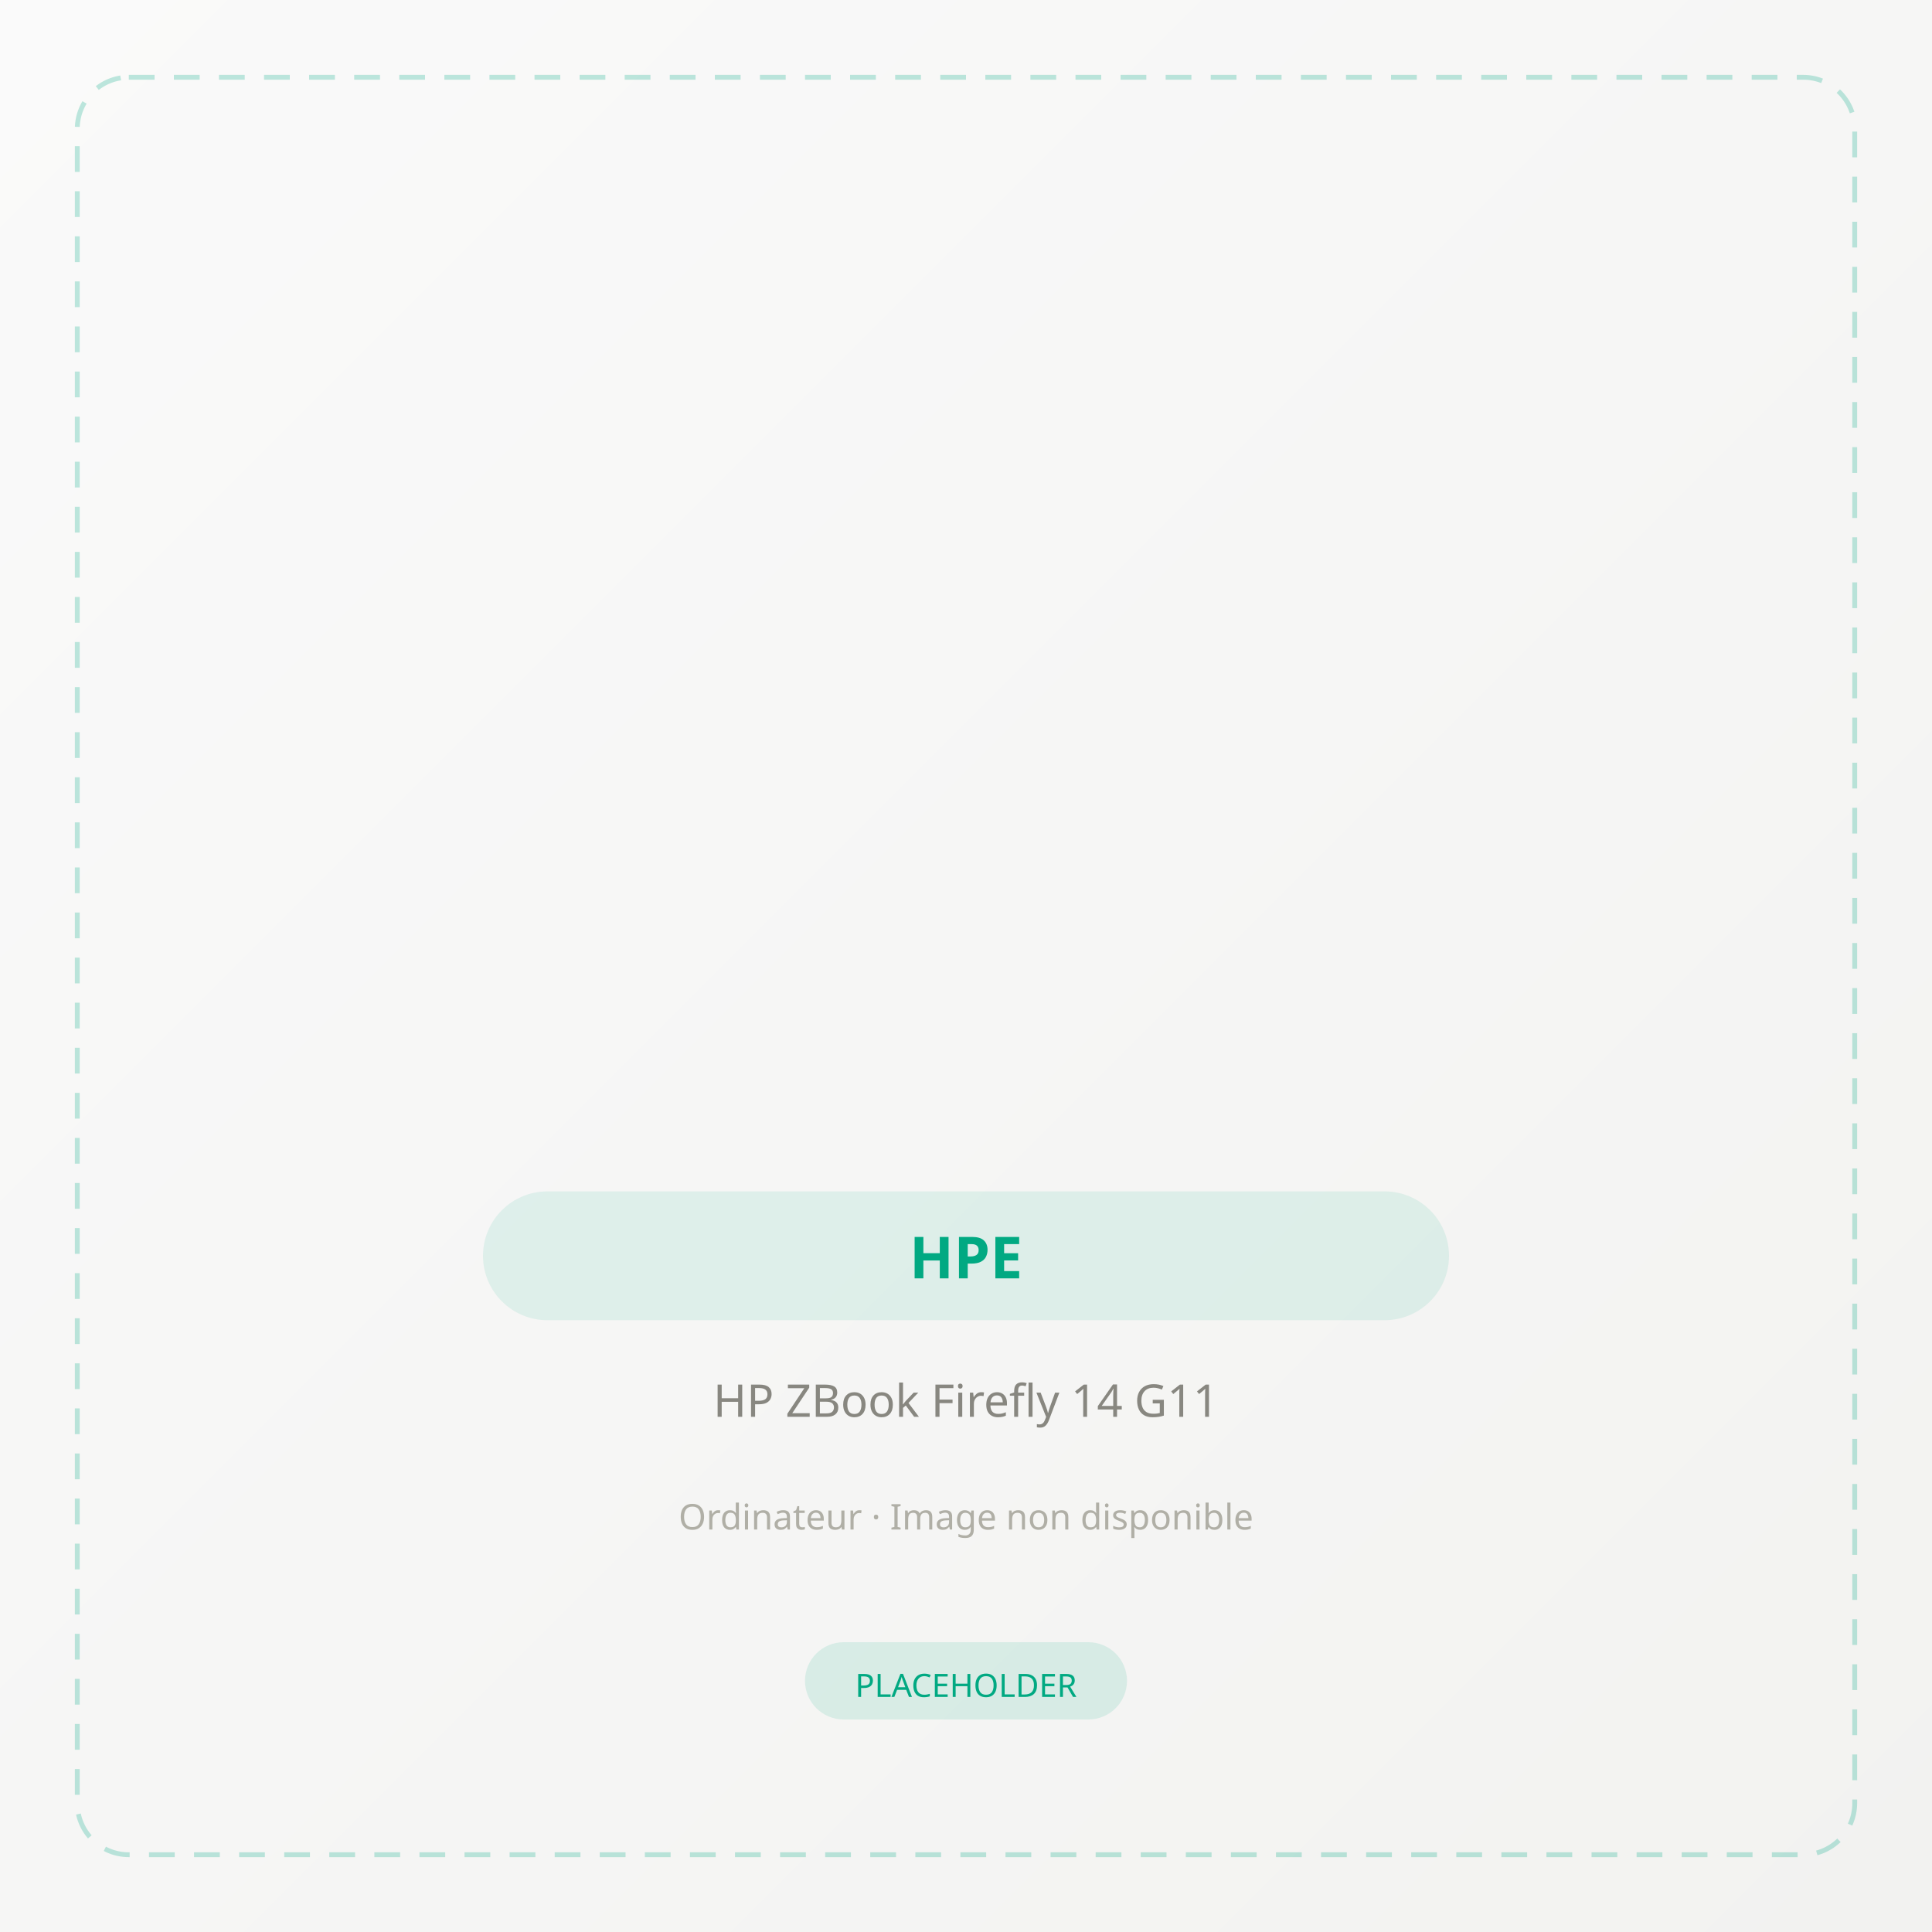
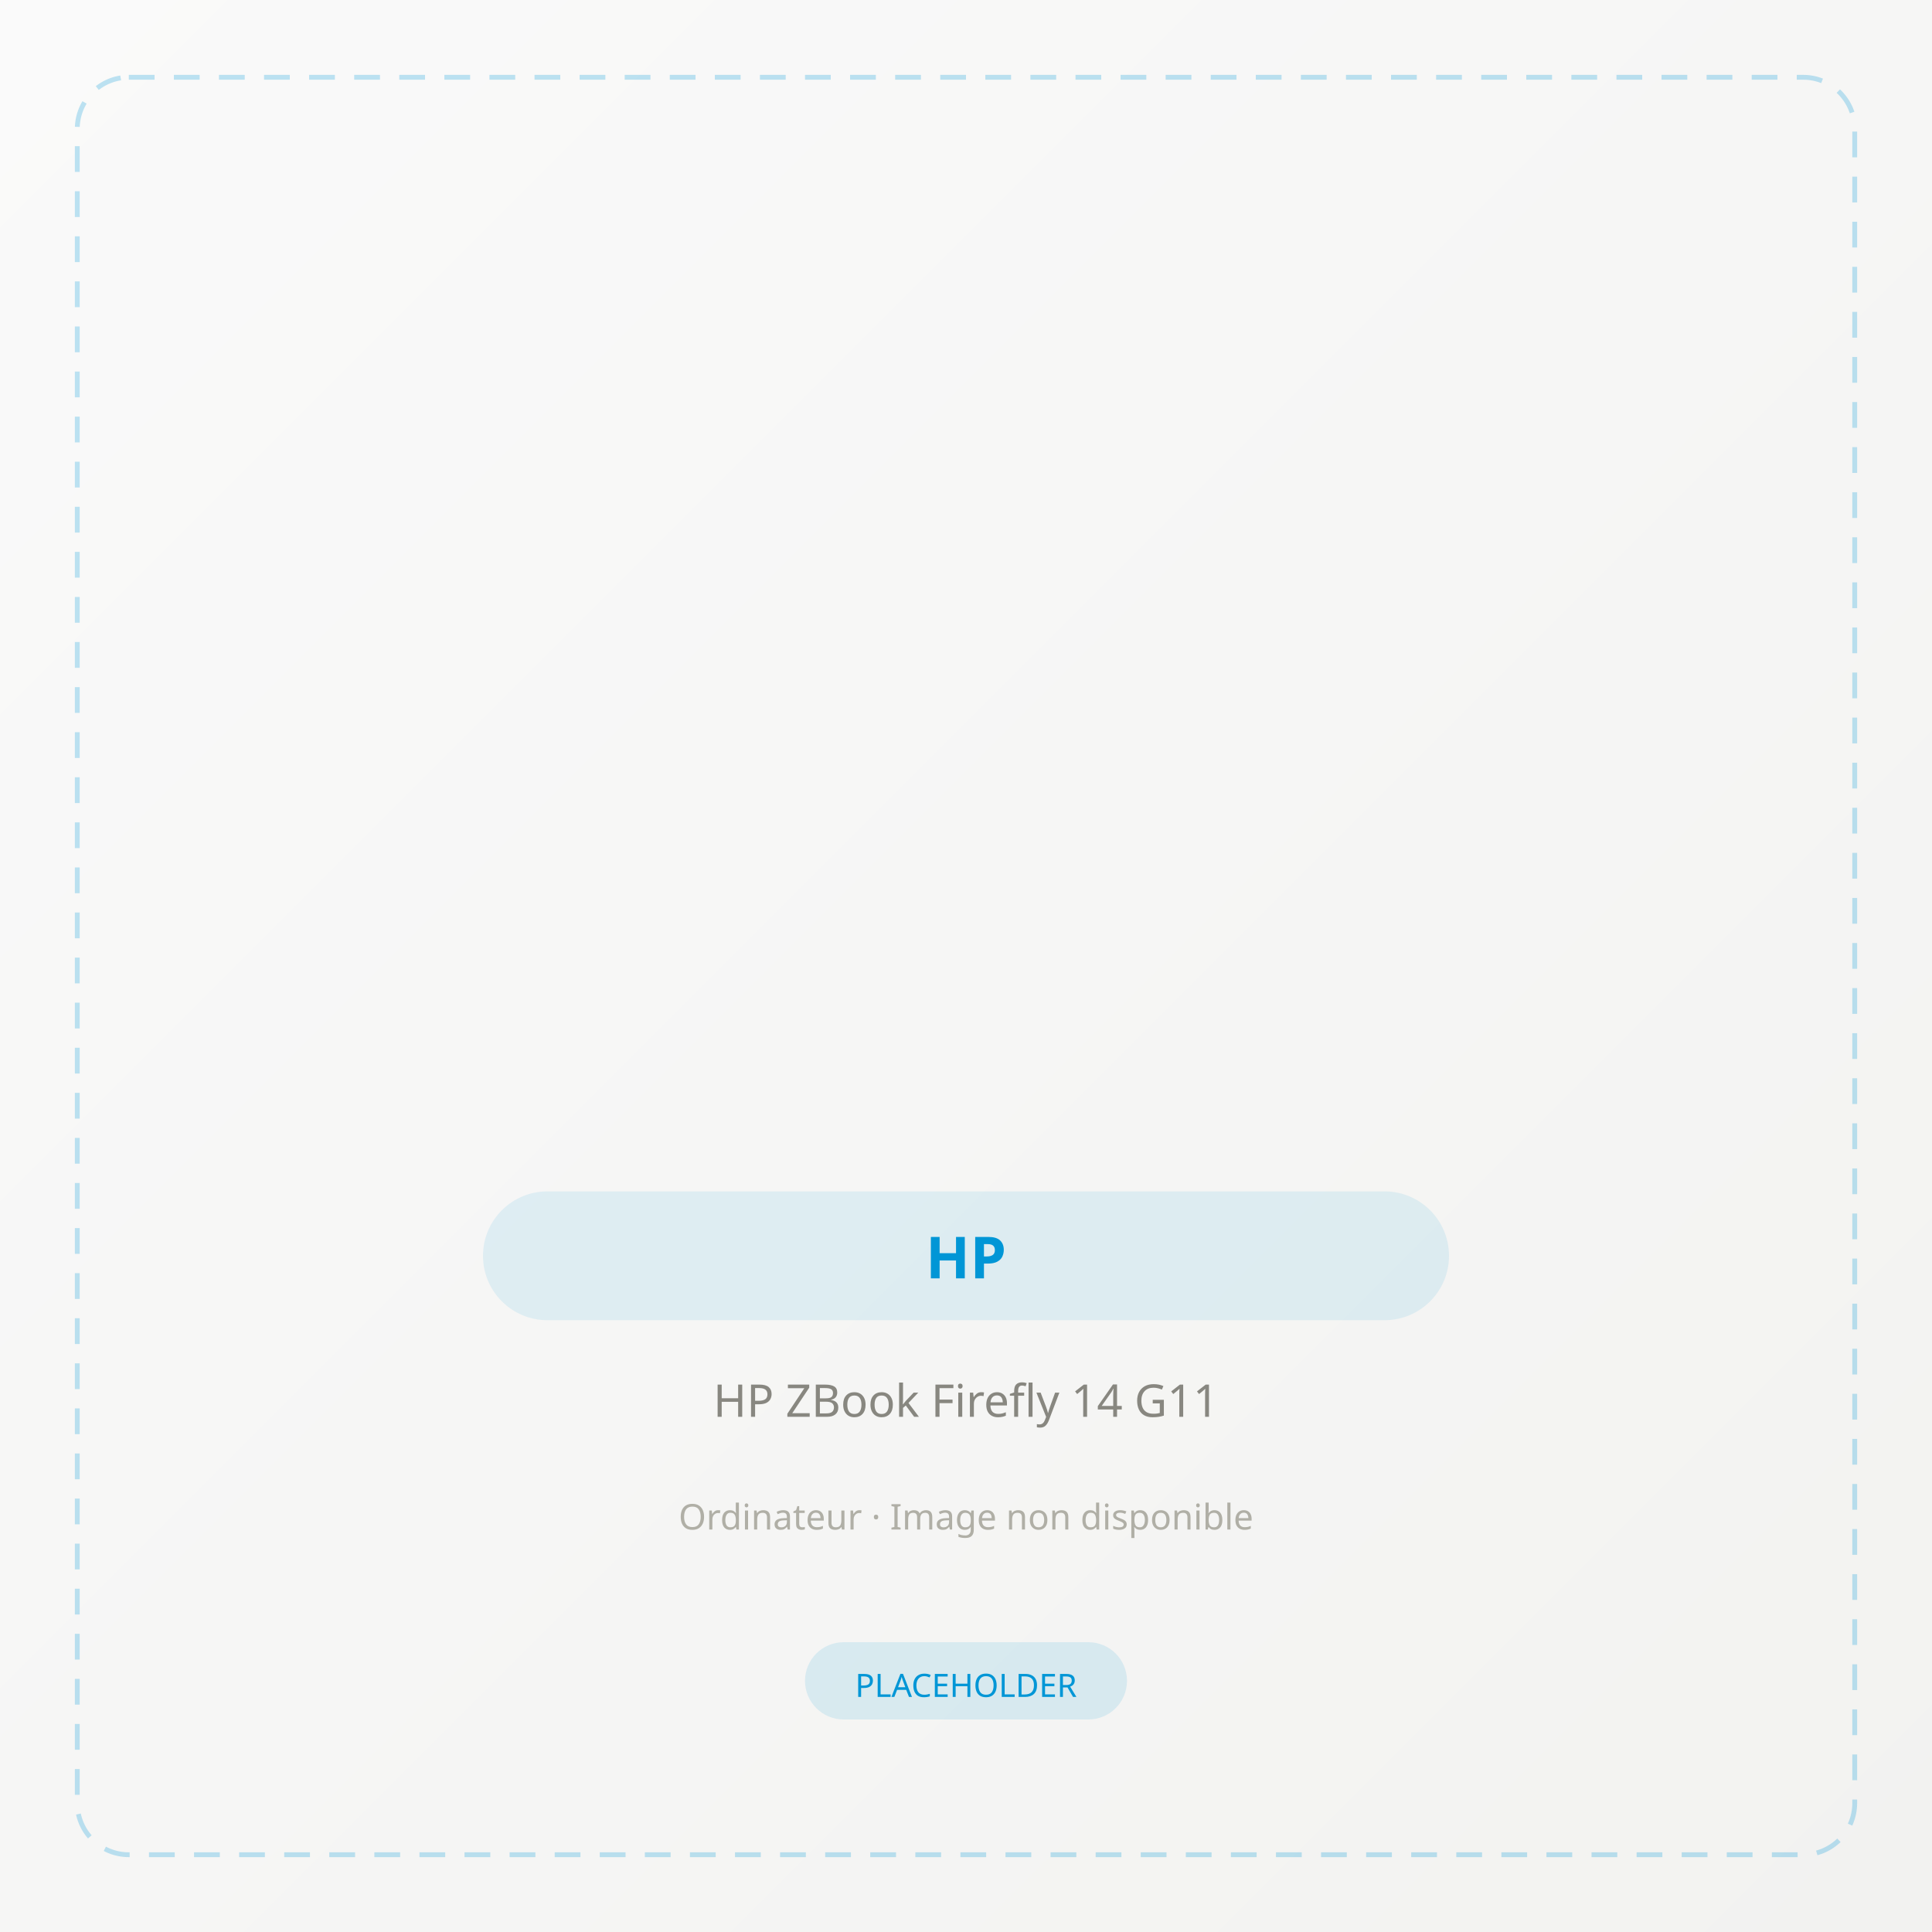
<svg xmlns="http://www.w3.org/2000/svg" width="600" height="600" viewBox="0 0 600 600">
  <defs>
    <linearGradient id="bg-hpe-zbook-firefly-14-g11" x1="0" y1="0" x2="1" y2="1">
      <stop offset="0%" stop-color="#FAFAFA" />
      <stop offset="100%" stop-color="#F2F2F0" />
    </linearGradient>
  </defs>
  <rect width="600" height="600" fill="url(#bg-hpe-zbook-firefly-14-g11)" rx="0" />
-   <rect x="24" y="24" width="552" height="552" rx="16" fill="none" stroke="#01A982" stroke-width="1.5" stroke-dasharray="8,6" opacity="0.25" />
-   <g transform="translate(300,170)" fill="none" stroke="#01A982" stroke-width="5" stroke-linecap="round" stroke-linejoin="round" opacity="0.85">
+   <rect x="24" y="24" width="552" height="552" rx="16" fill="none" stroke="#0096D6" stroke-width="1.5" stroke-dasharray="8,6" opacity="0.25" />
+   <g transform="translate(300,170)" fill="none" stroke="#0096D6" stroke-width="5" stroke-linecap="round" stroke-linejoin="round" opacity="0.85">
    M80,220 L280,220 Q300,220 300,240 L300,340 Q300,360 280,360 L80,360 Q60,360 60,340 L60,240 Q60,220 80,220 Z M60,360 L300,360 M140,360 L140,380 L220,380 M220,360 L220,380 M120,220 L120,160 Q120,140 140,140 L260,140 Q280,140 280,160 L280,220
  </g>
-   <rect x="150" y="370" width="300" height="40" rx="20" fill="#01A982" opacity="0.10" />
-   <text x="300" y="397" text-anchor="middle" font-family="IBM Plex Sans, system-ui, sans-serif" font-size="18" font-weight="600" fill="#01A982">HPE</text>
+   <rect x="150" y="370" width="300" height="40" rx="20" fill="#0096D6" opacity="0.10" />
+   <text x="300" y="397" text-anchor="middle" font-family="IBM Plex Sans, system-ui, sans-serif" font-size="18" font-weight="600" fill="#0096D6">HP</text>
  <text x="300" y="440" text-anchor="middle" font-family="IBM Plex Sans, system-ui, sans-serif" font-size="14" fill="#888780">HP ZBook Firefly 14 G11</text>
  <text x="300" y="475" text-anchor="middle" font-family="IBM Plex Sans, system-ui, sans-serif" font-size="11" fill="#B0AFA6">Ordinateur · Image non disponible</text>
-   <rect x="250" y="510" width="100" height="24" rx="12" fill="#01A982" opacity="0.12" />
-   <text x="300" y="527" text-anchor="middle" font-family="IBM Plex Sans, system-ui, sans-serif" font-size="10" font-weight="500" fill="#01A982">PLACEHOLDER</text>
+   <rect x="250" y="510" width="100" height="24" rx="12" fill="#0096D6" opacity="0.12" />
+   <text x="300" y="527" text-anchor="middle" font-family="IBM Plex Sans, system-ui, sans-serif" font-size="10" font-weight="500" fill="#0096D6">PLACEHOLDER</text>
</svg>
